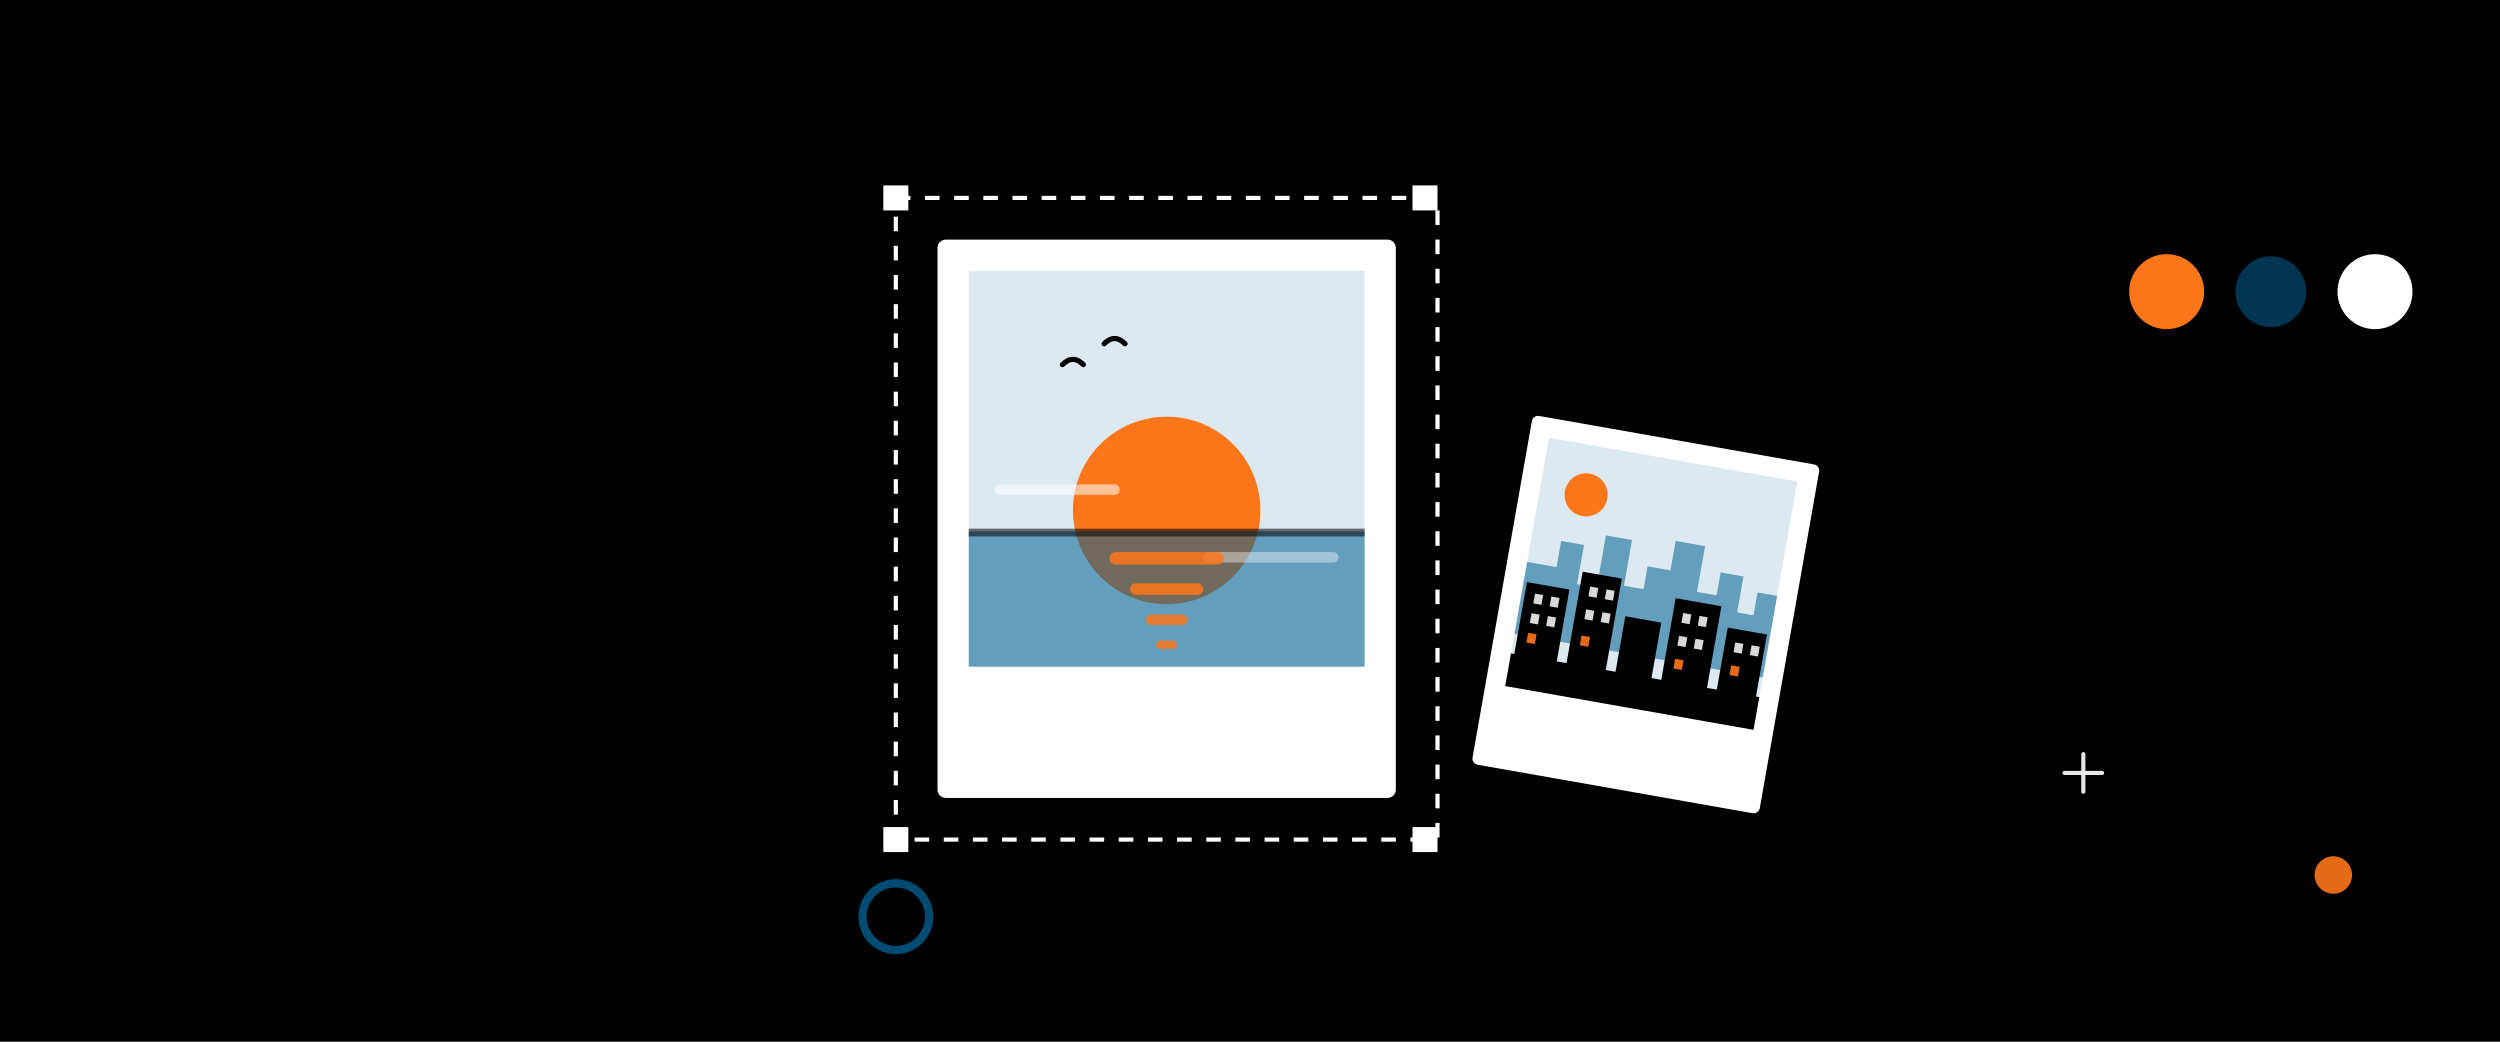
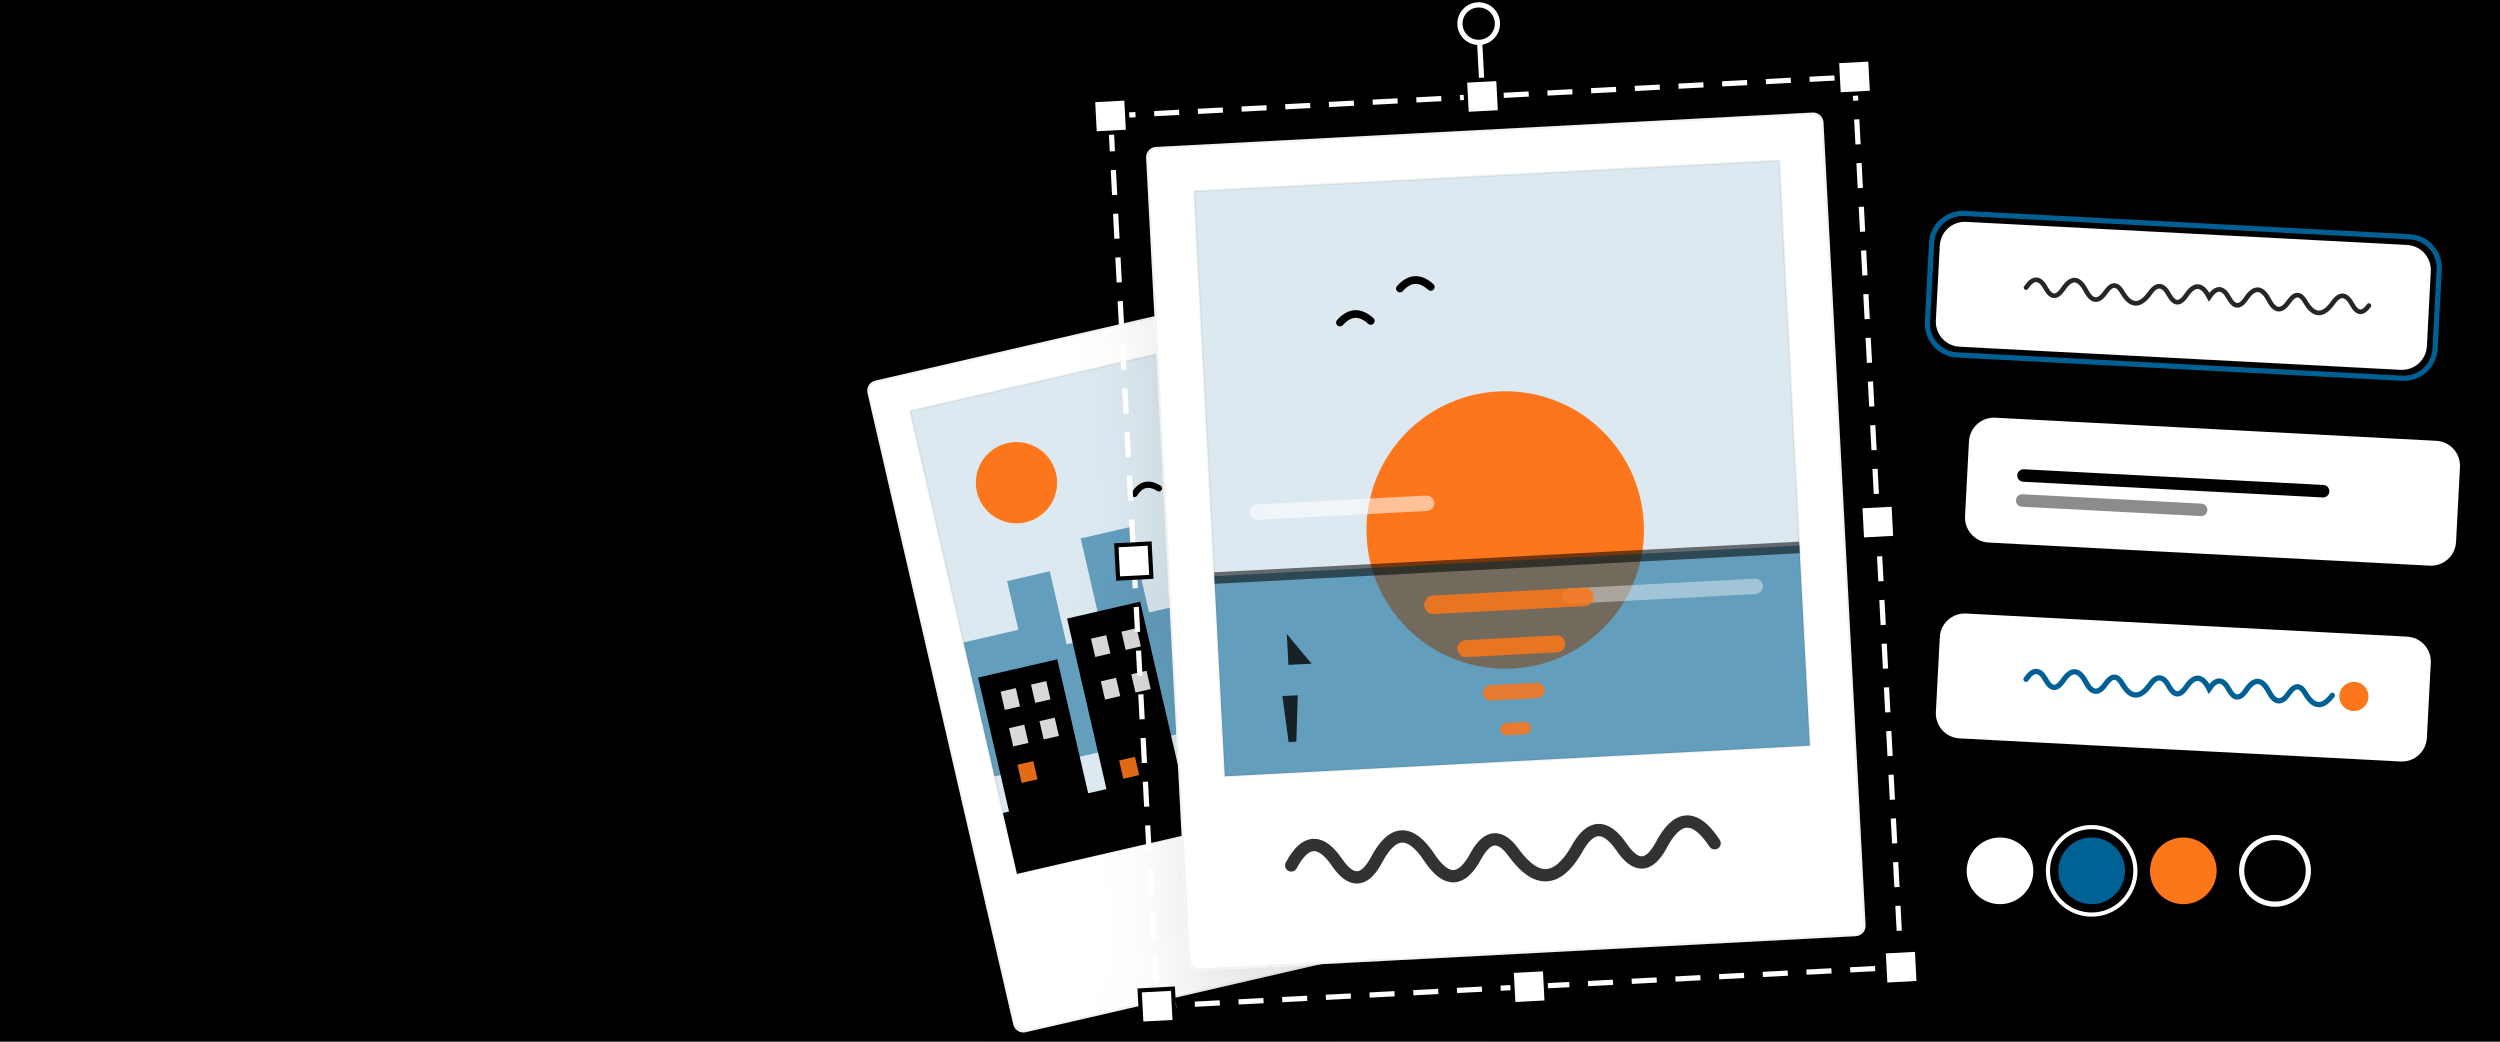
<svg xmlns="http://www.w3.org/2000/svg" viewBox="0 0 1200 500">
  <defs>
+     <filter id="bdes-papel" x="-30%" y="-25%" width="160%" height="175%" color-interpolation-filters="sRGB">
+       <feDropShadow dx="0" dy="1" stdDeviation="1" flood-color="#000000" flood-opacity=".06" result="bdes-s1" />
+       <feDropShadow in="bdes-s1" dx="0" dy="6" stdDeviation="6" flood-color="#000000" flood-opacity=".08" result="bdes-s2" />
+       <feDropShadow in="bdes-s2" dx="0" dy="20" stdDeviation="16" flood-color="#000000" flood-opacity=".1" />
+     </filter>
    <g id="bdes-cena-sol">
      <rect width="76" height="76" fill="#006194" fill-opacity=".14" />
      <circle cx="38" cy="46" r="18" fill="#FD761A" />
      <rect y="50" width="76" height="26" fill="#006194" fill-opacity=".55" />
      <rect y="49.5" width="76" height="1.5" fill="#000000" opacity=".55" />
      <path d="M6 42H28" fill="none" stroke="#FFFFFF" stroke-width="2" stroke-linecap="round" opacity=".55" />
      <path d="M46 55H70" fill="none" stroke="#FFFFFF" stroke-width="2" stroke-linecap="round" opacity=".4" />
      <g fill="#FD761A" opacity=".85">
        <rect x="27" y="54" width="22" height="2.4" rx="1.2" />
        <rect x="31" y="60" width="14" height="2.2" rx="1.1" />
        <rect x="34" y="66" width="8" height="2" rx="1" />
        <rect x="36" y="71" width="4" height="1.6" rx=".8" />
      </g>
+       <path d="M8 66H10L9.5 72H8.5Z" fill="#000000" opacity=".8" />
+       <path d="M9 65V58M9 58L12 62H9Z" fill="#000000" opacity=".8" />
      <path d="M18 18q2-2 4 0M26 14q2-2 4 0" fill="none" stroke="#000000" stroke-width="1" stroke-linecap="round" />
    </g>
    <g id="bdes-cena-cidade">
      <rect width="76" height="76" fill="#006194" fill-opacity=".14" />
      <circle cx="14" cy="15" r="6.5" fill="#FD761A" />
      <path d="M0 60V38H9V30H16V42H22V26H30V40H36V33H43V24H52V38H58V31H65V42H70V35H76V60Z" fill="#006194" fill-opacity=".55" />
-       <rect x="1" y="44" width="13" height="24" fill="#000000" />
-       <rect x="17" y="38" width="12" height="30" fill="#000000" />
-       <rect x="32" y="49" width="11" height="19" fill="#000000" />
-       <rect x="46" y="41" width="14" height="27" fill="#000000" />
-       <rect x="63" y="47" width="12" height="21" fill="#000000" />
+       <g fill="#000000">
+         <rect x="1" y="44" width="13" height="24" />
+         <rect x="17" y="38" width="12" height="30" />
+         <rect x="32" y="49" width="11" height="19" />
+         <rect x="46" y="41" width="14" height="27" />
+         <rect x="63" y="47" width="12" height="21" />
+       </g>
      <g fill="#FFFFFF" opacity=".85">
        <rect x="4" y="47" width="2.5" height="3" />
        <rect x="9" y="47" width="2.5" height="3" />
        <rect x="4" y="53" width="2.5" height="3" />
        <rect x="9" y="53" width="2.5" height="3" />
        <rect x="20" y="42" width="2.5" height="3" />
        <rect x="25" y="42" width="2.5" height="3" />
        <rect x="20" y="49" width="2.5" height="3" />
        <rect x="25" y="49" width="2.5" height="3" />
+         <rect x="35" y="53" width="2.5" height="3" />
        <rect x="49" y="45" width="2.5" height="3" />
        <rect x="54" y="45" width="2.5" height="3" />
        <rect x="49" y="52" width="2.5" height="3" />
        <rect x="54" y="52" width="2.5" height="3" />
        <rect x="66" y="51" width="2.5" height="3" />
        <rect x="71" y="51" width="2.5" height="3" />
      </g>
      <g fill="#FD761A" opacity=".9">
        <rect x="4" y="59" width="2.6" height="3" />
-         <rect x="20" y="57" width="2.6" height="3" />
+         <rect x="20" y="62" width="2.6" height="3" />
        <rect x="49" y="59" width="2.6" height="3" />
        <rect x="66" y="58" width="2.6" height="3" />
      </g>
+       <path d="M52 24V17" fill="none" stroke="#000000" stroke-width="1" />
+       <circle cx="52" cy="16" r="1.4" fill="#FD761A" />
      <rect y="66" width="76" height="10" fill="#000000" />
+       <path d="M32 21q2-2 4 0M38 18q2-2 4 0" fill="none" stroke="#000000" stroke-width="1" stroke-linecap="round" />
    </g>
  </defs>
  <rect width="1200" height="500" fill="#000000" />
-   <g id="bdes-p1" transform="translate(450 115)">
-     <rect width="220" height="268" rx="4" fill="#FFFFFF" />
-     <g transform="translate(15 15) scale(2.5)">
-       <use href="#bdes-cena-sol" />
+   <g id="bdes-p2" transform="translate(448 150) rotate(-13 132 160.5)">
+     <g filter="url(#bdes-papel)">
+       <rect width="264" height="321" rx="5" fill="#FFFFFF" />
+       <rect x=".5" y=".5" width="263" height="320" rx="5" fill="none" stroke="#000000" stroke-opacity=".05" />
+       <g transform="translate(18 18) scale(3)">
+         <use href="#bdes-cena-cidade" />
+       </g>
+       <rect x="18" y="18" width="228" height="228" fill="none" stroke="#000000" stroke-opacity=".06" />
    </g>
  </g>
-   <g id="bdes-moldura">
-     <rect x="430" y="95" width="260" height="308" fill="none" stroke="#FFFFFF" stroke-width="2" stroke-dasharray="7 7" />
-     <g fill="#FFFFFF">
-       <rect x="424" y="89" width="12" height="12" />
-       <rect x="678" y="89" width="12" height="12" />
-       <rect x="424" y="397" width="12" height="12" />
-       <rect x="678" y="397" width="12" height="12" />
+   <g id="bdes-p1" transform="translate(560 62) rotate(-3 162.8 197.95)">
+     <g filter="url(#bdes-papel)">
+       <rect width="325.6" height="395.9" rx="5" fill="#FFFFFF" />
+       <rect x=".5" y=".5" width="324.6" height="394.9" rx="5" fill="none" stroke="#000000" stroke-opacity=".05" />
+       <g transform="translate(22.2 22.2) scale(3.7)">
+         <use href="#bdes-cena-sol" />
+       </g>
+       <rect x="22.2" y="22.2" width="281.2" height="281.2" fill="none" stroke="#000000" stroke-opacity=".06" />
+       <g transform="scale(3.7)">
+         <path d="M14 94q3 -5 6 0q2.5 4 5 0q3.5 -6 7 0q3 5 6 0q2.5 -4 5 0q4 6 8 0q3 -5 6 0q2.5 4 5 0q3.5 -6 7 0" fill="none" stroke="#000000" stroke-opacity=".8" stroke-width="1.6" stroke-linecap="round" />
+       </g>
+       <g id="bdes-selecao">
+         <rect x="-16" y="-16" width="357.6" height="427.9" fill="none" stroke="#FFFFFF" stroke-width="2.5" stroke-dasharray="12 9" />
+         <path d="M162.8 -16V-42" stroke="#FFFFFF" stroke-width="2.5" />
+         <circle cx="162.8" cy="-51" r="9" fill="#000000" stroke="#FFFFFF" stroke-width="2.5" />
+         <g fill="#FFFFFF" stroke="#000000" stroke-width="2">
+           <rect x="-24" y="-24" width="16" height="16" />
+           <rect x="333.6" y="-24" width="16" height="16" />
+           <rect x="-24" y="403.9" width="16" height="16" />
+           <rect x="333.6" y="403.9" width="16" height="16" />
+           <rect x="154.8" y="-24" width="16" height="16" />
+           <rect x="154.8" y="403.9" width="16" height="16" />
+           <rect x="-24" y="189.95" width="16" height="16" />
+           <rect x="333.6" y="189.95" width="16" height="16" />
+         </g>
+       </g>
    </g>
  </g>
-   <g id="bdes-p2" transform="translate(720 210) rotate(10 70 85)">
-     <rect width="140" height="170" rx="3" fill="#FFFFFF" />
-     <g transform="translate(9.5 9.5) scale(1.5921)">
-       <use href="#bdes-cena-cidade" />
+   <g id="bdes-a1" transform="translate(930 112) rotate(3 118 30)">
+     <g filter="url(#bdes-papel)">
+       <rect width="236" height="60" rx="12" fill="#FFFFFF" />
+       <rect x="-4" y="-4" width="244" height="68" rx="15" fill="none" stroke="#006194" stroke-width="2.5" />
+       <g transform="translate(20 -120.4) scale(1.6)">
+         <path d="M14 94q3 -5 6 0q2.5 4 5 0q3.5 -6 7 0q3 5 6 0q2.5 -4 5 0q4 6 8 0q3 -5 6 0q2.5 4 5 0q3.5 -6 7 0q3 -5 6 0q2.5 4 5 0q3.5 -6 7 0q3 5 6 0q2.5 -4 5 0q4 6 8 0q3 -5 6 0q2.5 4 5 0" fill="none" stroke="#000000" stroke-opacity=".85" stroke-width="1.4" stroke-linecap="round" />
+       </g>
+     </g>
+   </g>
+   <g id="bdes-a2" transform="translate(944 206) rotate(3 118 30)">
+     <g filter="url(#bdes-papel)">
+       <rect width="236" height="60" rx="12" fill="#FFFFFF" />
+       <rect x="24" y="24" width="150" height="6" rx="3" fill="#000000" />
+       <rect x="24" y="36" width="92" height="6" rx="3" fill="#000000" fill-opacity=".45" />
+     </g>
+   </g>
+   <g id="bdes-a3" transform="translate(930 300) rotate(3 118 30)">
+     <g filter="url(#bdes-papel)">
+       <rect width="236" height="60" rx="12" fill="#FFFFFF" />
+       <g transform="translate(20 -120.4) scale(1.6)">
+         <path d="M14 94q3 -5 6 0q2.5 4 5 0q3.5 -6 7 0q3 5 6 0q2.5 -4 5 0q4 6 8 0q3 -5 6 0q2.5 4 5 0q3.5 -6 7 0q3 -5 6 0q2.5 4 5 0q3.5 -6 7 0q3 5 6 0q2.5 -4 5 0q4 6 8 0" fill="none" stroke="#006194" stroke-opacity="1" stroke-width="1.6" stroke-linecap="round" />
+       </g>
+       <circle cx="200" cy="30" r="7" fill="#FD761A" />
    </g>
  </g>
  <g id="bdes-cores">
-     <circle cx="1040" cy="140" r="18" fill="#FD761A" />
-     <circle cx="1090" cy="140" r="18" fill="#006194" fill-opacity=".55" />
-     <circle cx="1140" cy="140" r="18" fill="#FFFFFF" />
-     <circle cx="1090" cy="140" r="18" fill="none" stroke="#000000" stroke-width="2" />
-   </g>
-   <g opacity=".9">
-     <path d="M1000 380l0-18M991 371h18" stroke="#FFFFFF" stroke-width="2" stroke-linecap="round" />
-     <circle cx="1120" cy="420" r="9" fill="#FD761A" />
-     <circle cx="430" cy="440" r="16" fill="none" stroke="#006194" stroke-width="4" opacity=".85" />
+     <circle cx="960" cy="418" r="16" fill="#FFFFFF" />
+     <circle cx="1004" cy="418" r="16" fill="#006194" />
+     <circle cx="1048" cy="418" r="16" fill="#FD761A" />
+     <circle cx="1092" cy="418" r="16" fill="#000000" stroke="#FFFFFF" stroke-width="2.5" />
+     <circle cx="1004" cy="418" r="21" fill="none" stroke="#FFFFFF" stroke-width="2" />
  </g>
</svg>
